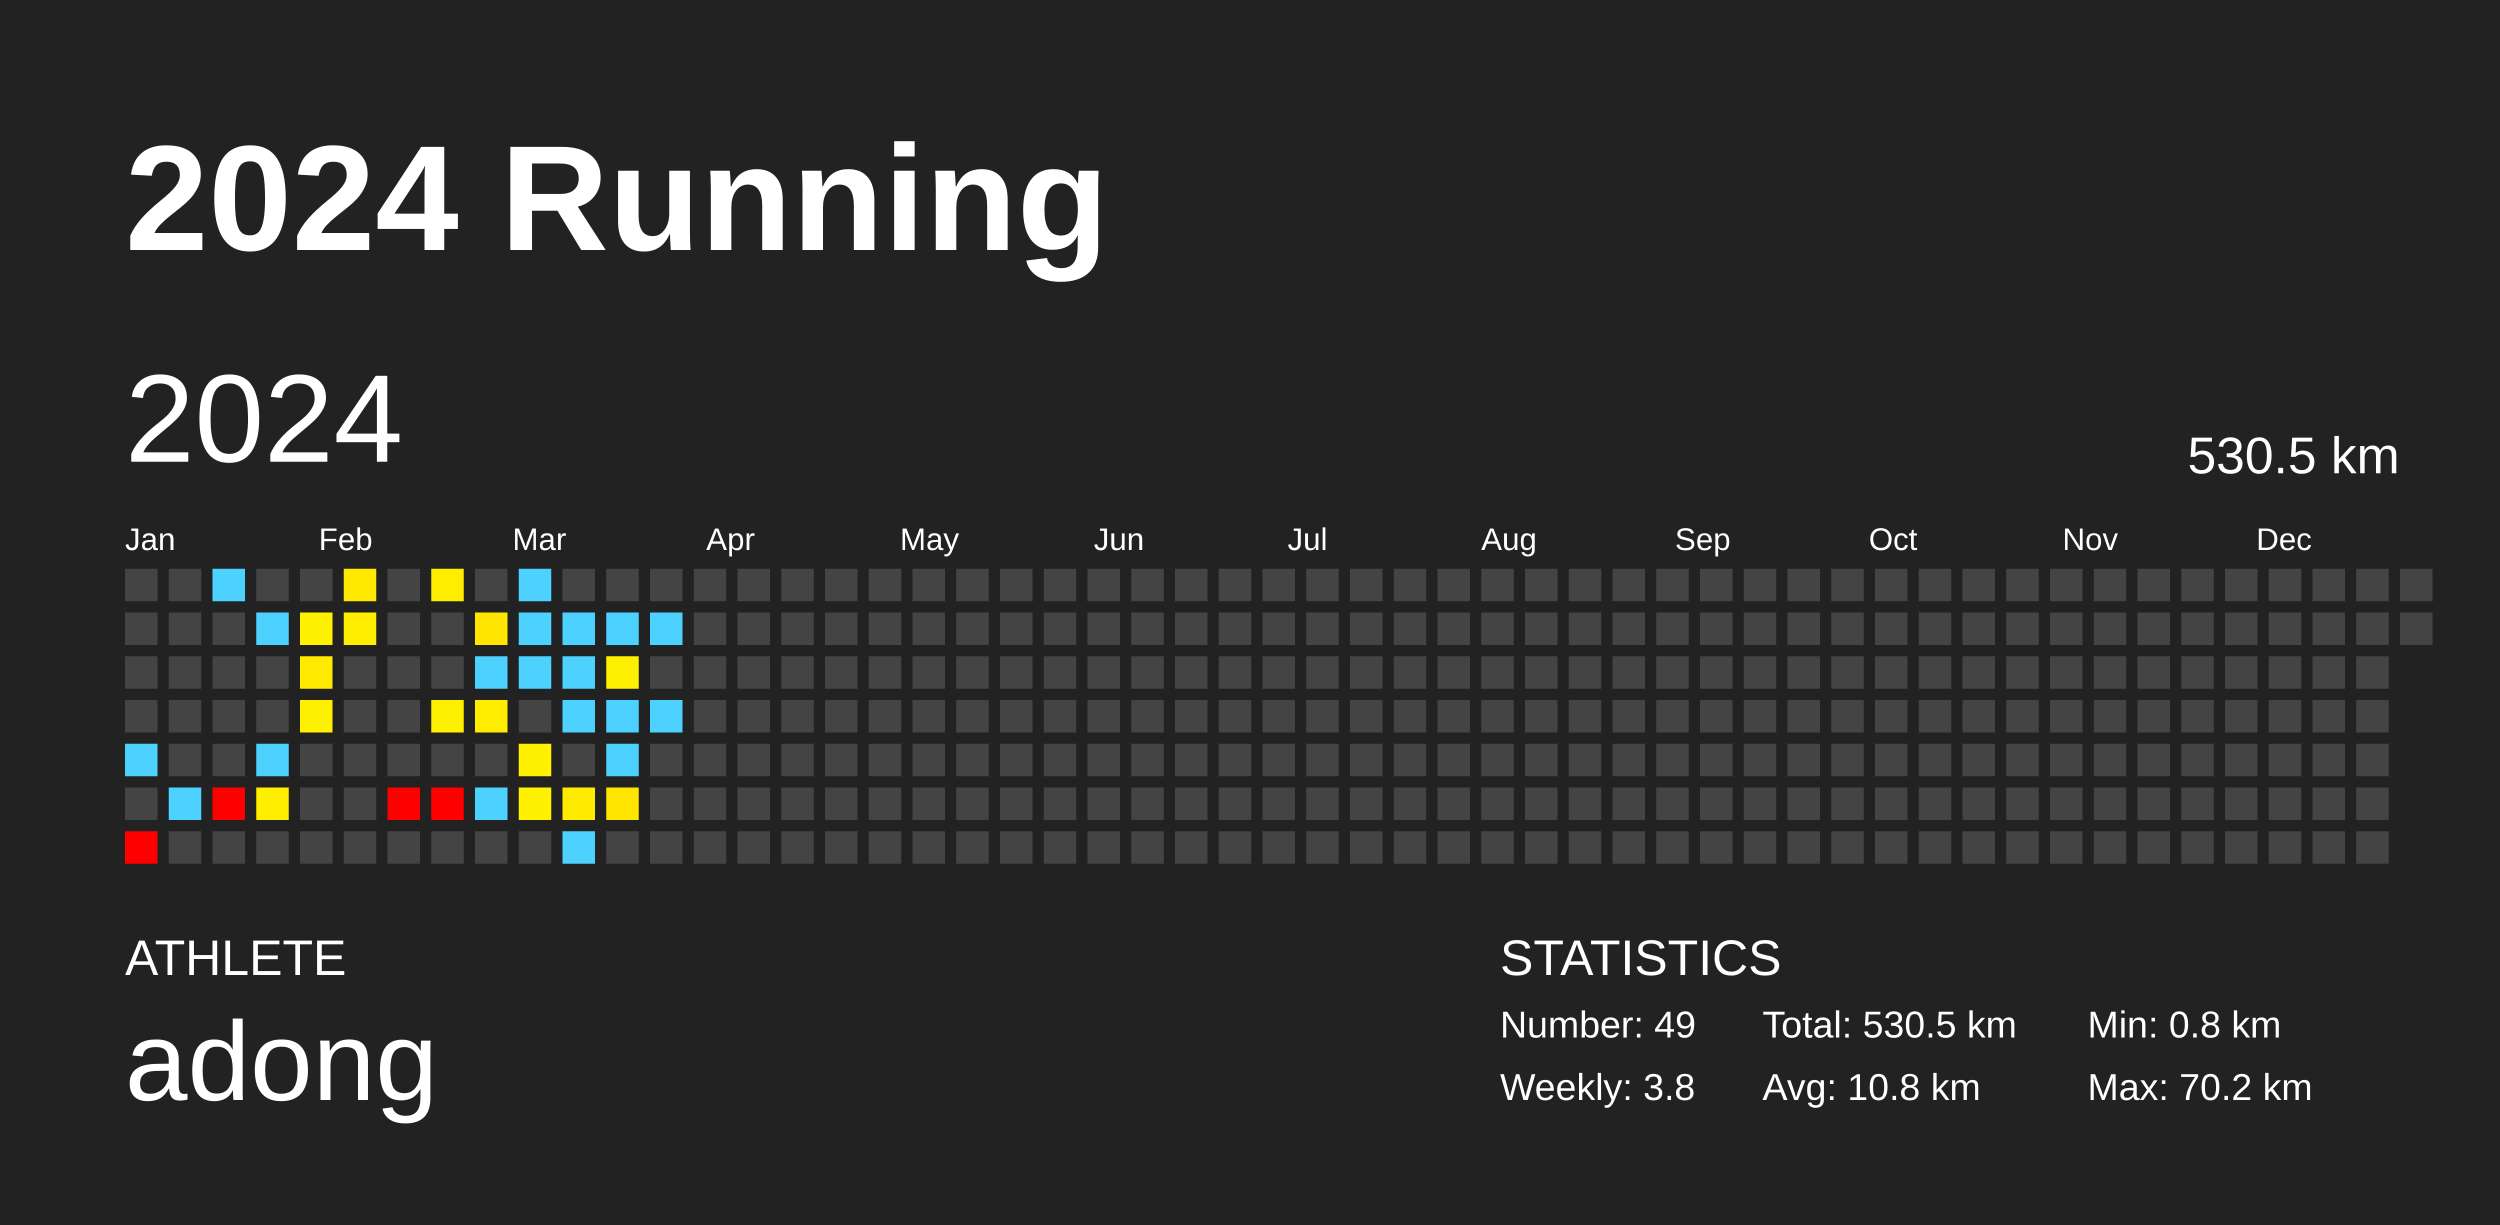
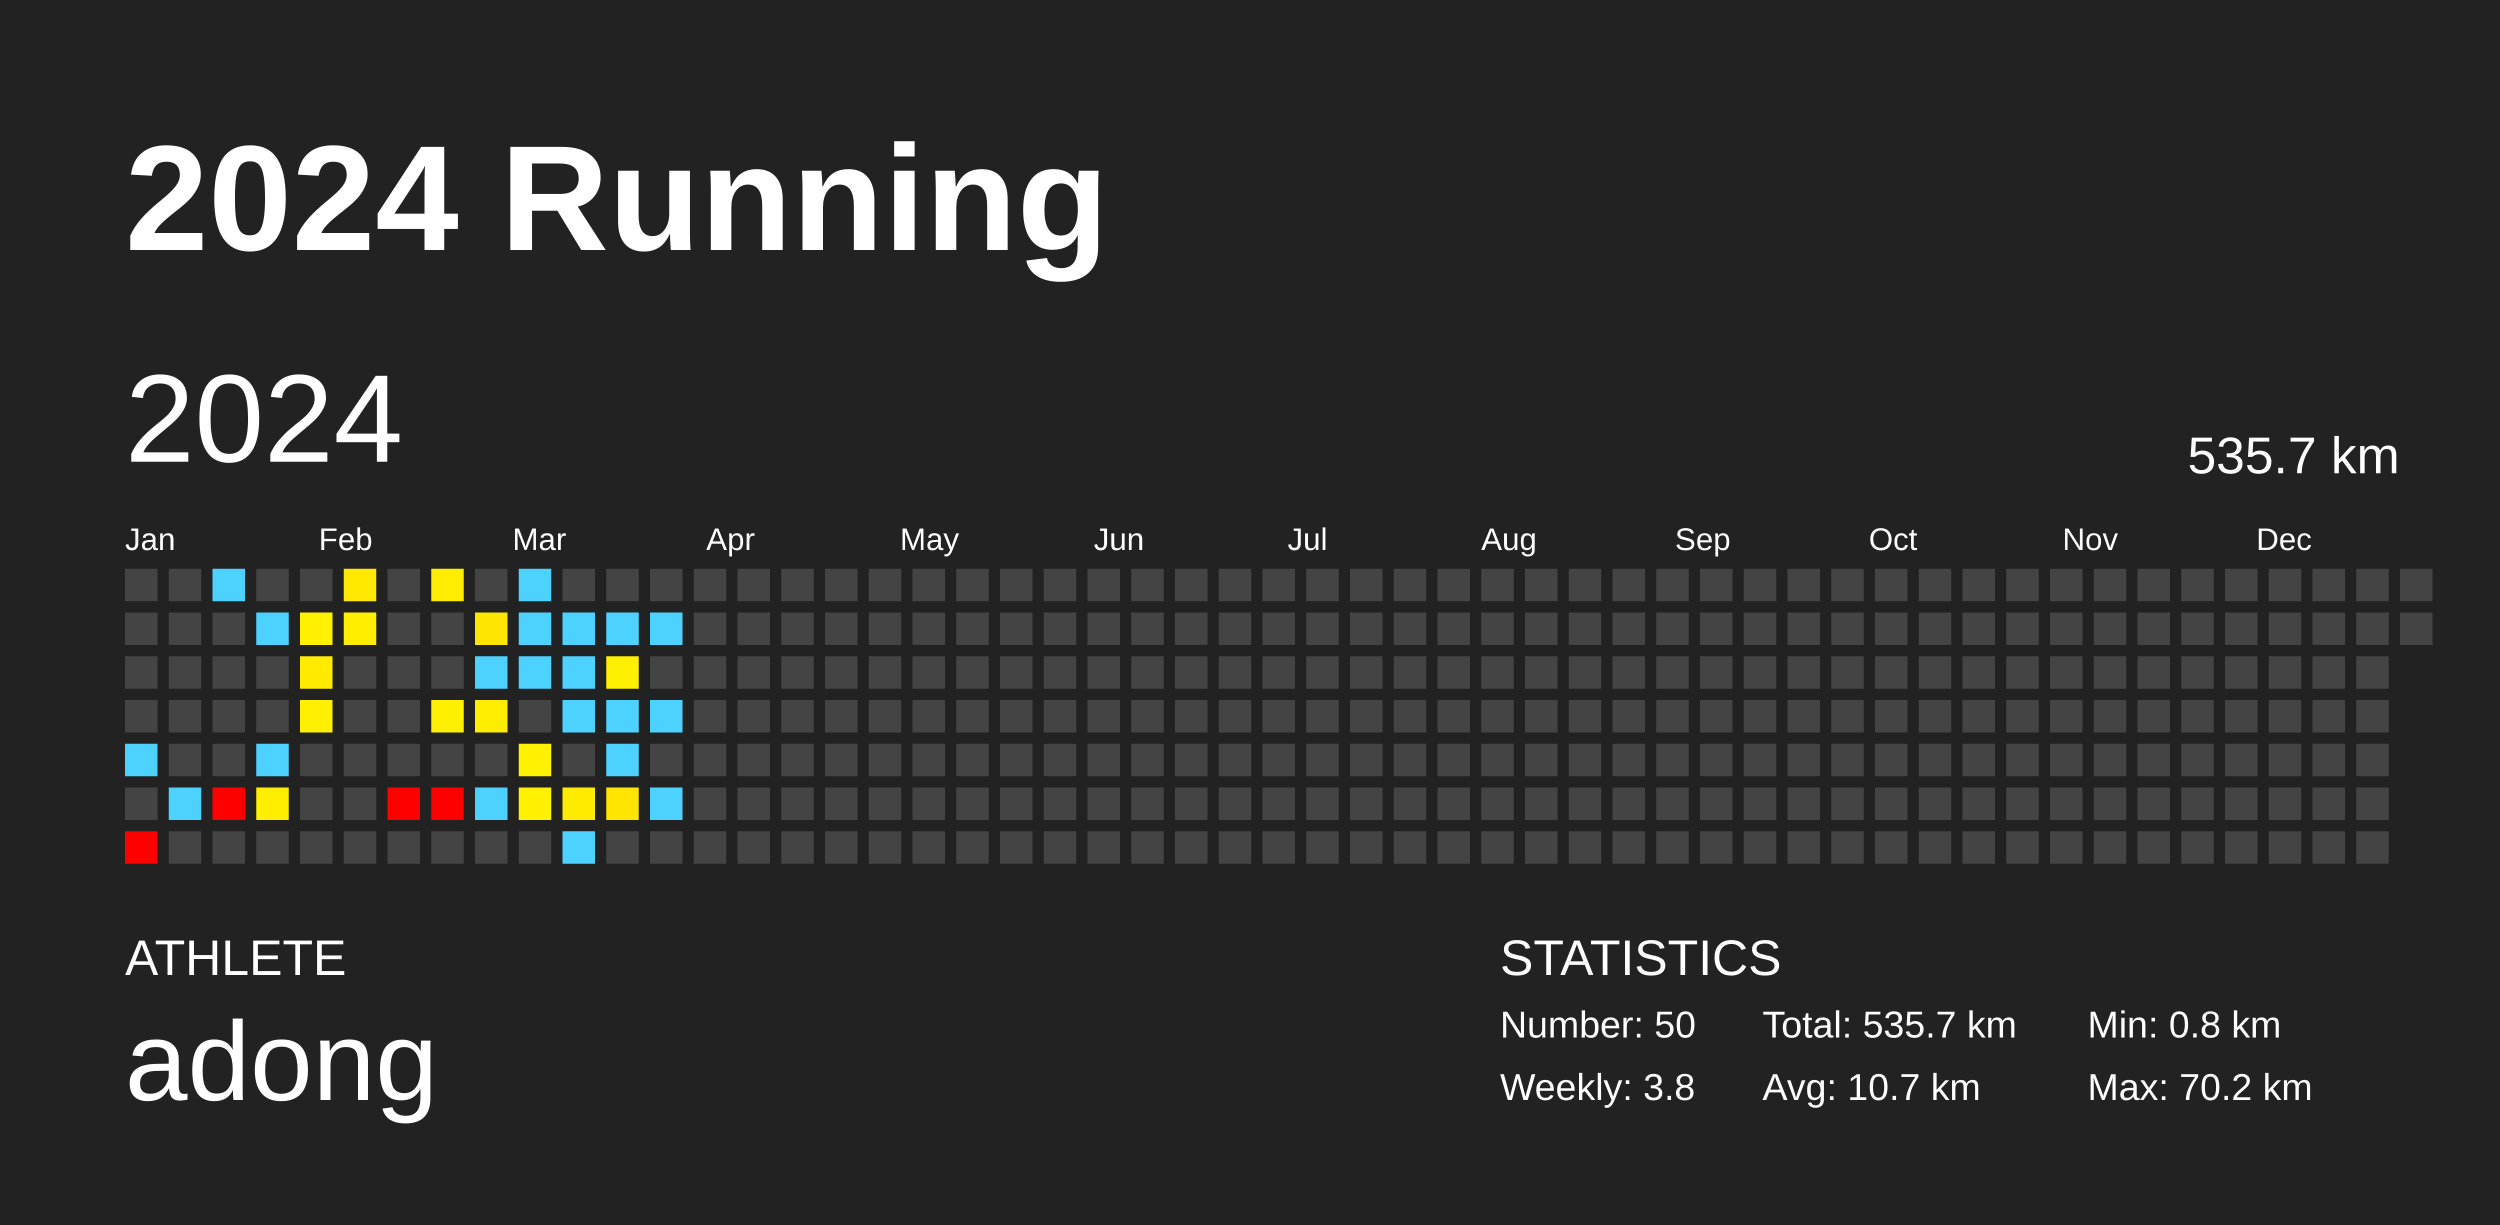
<svg xmlns="http://www.w3.org/2000/svg" baseProfile="full" height="98mm" version="1.1" viewBox="0,0,200,98" width="200mm">
  <defs />
  <rect fill="#222222" height="98" width="200" x="0" y="0" />
  <text fill="#FFFFFF" style="font-size:12px; font-family:Arial; font-weight:bold;" x="10" y="20">2024 Running</text>
  <text fill="#FFFFFF" style="font-size:4px; font-family:Arial" x="10" y="78">ATHLETE</text>
  <text fill="#FFFFFF" style="font-size:9px; font-family:Arial" x="10" y="88">adong</text>
  <text fill="#FFFFFF" style="font-size:4px; font-family:Arial" x="120" y="78">STATISTICS</text>
-   <text fill="#FFFFFF" style="font-size:3px; font-family:Arial" x="120" y="83">Number: 49</text>
+   <text fill="#FFFFFF" style="font-size:3px; font-family:Arial" x="120" y="83">Number: 50</text>
  <text fill="#FFFFFF" style="font-size:3px; font-family:Arial" x="120" y="88">Weekly: 3.8</text>
-   <text fill="#FFFFFF" style="font-size:3px; font-family:Arial" x="141" y="83">Total: 530.5 km</text>
-   <text fill="#FFFFFF" style="font-size:3px; font-family:Arial" x="141" y="88">Avg: 10.8 km</text>
+   <text fill="#FFFFFF" style="font-size:3px; font-family:Arial" x="141" y="83">Total: 535.7 km</text>
+   <text fill="#FFFFFF" style="font-size:3px; font-family:Arial" x="141" y="88">Avg: 10.7 km</text>
  <text fill="#FFFFFF" style="font-size:3px; font-family:Arial" x="167" y="83">Min: 0.8 km</text>
  <text fill="#FFFFFF" style="font-size:3px; font-family:Arial" x="167" y="88">Max: 70.2 km</text>
  <text dominant-baseline="hanging" fill="#FFFFFF" style="font-size:10.0px; font-family:Arial;" x="10" y="30">2024</text>
-   <text dominant-baseline="hanging" fill="#FFFFFF" style="font-size:4.125px; font-family:Arial;" x="175" y="35">530.5 km</text>
+   <text dominant-baseline="hanging" fill="#FFFFFF" style="font-size:4.125px; font-family:Arial;" x="175" y="35">535.7 km</text>
  <text fill="#FFFFFF" style="font-size:2.5px; font-family:Arial" x="10.0" y="44">Jan</text>
  <text fill="#FFFFFF" style="font-size:2.5px; font-family:Arial" x="25.5" y="44">Feb</text>
  <text fill="#FFFFFF" style="font-size:2.5px; font-family:Arial" x="41.0" y="44">Mar</text>
  <text fill="#FFFFFF" style="font-size:2.5px; font-family:Arial" x="56.5" y="44">Apr</text>
  <text fill="#FFFFFF" style="font-size:2.5px; font-family:Arial" x="72.0" y="44">May</text>
  <text fill="#FFFFFF" style="font-size:2.5px; font-family:Arial" x="87.5" y="44">Jun</text>
  <text fill="#FFFFFF" style="font-size:2.5px; font-family:Arial" x="103.0" y="44">Jul</text>
  <text fill="#FFFFFF" style="font-size:2.5px; font-family:Arial" x="118.5" y="44">Aug</text>
  <text fill="#FFFFFF" style="font-size:2.5px; font-family:Arial" x="134.0" y="44">Sep</text>
  <text fill="#FFFFFF" style="font-size:2.5px; font-family:Arial" x="149.5" y="44">Oct</text>
  <text fill="#FFFFFF" style="font-size:2.5px; font-family:Arial" x="165.0" y="44">Nov</text>
  <text fill="#FFFFFF" style="font-size:2.5px; font-family:Arial" x="180.5" y="44">Dec</text>
  <rect fill="#444444" height="2.6" width="2.6" x="10.0" y="45.5" />
  <rect fill="#444444" height="2.6" width="2.6" x="10.0" y="49.0" />
  <rect fill="#444444" height="2.6" width="2.6" x="10.0" y="52.5" />
  <rect fill="#444444" height="2.6" width="2.6" x="10.0" y="56.0" />
  <rect fill="#4dd2ff" height="2.6" width="2.6" x="10.0" y="59.5" />
  <rect fill="#444444" height="2.6" width="2.6" x="10.0" y="63.0" />
  <rect fill="red" height="2.6" width="2.6" x="10.0" y="66.5" />
  <rect fill="#444444" height="2.6" width="2.6" x="13.5" y="45.5" />
  <rect fill="#444444" height="2.6" width="2.6" x="13.5" y="49.0" />
  <rect fill="#444444" height="2.6" width="2.6" x="13.5" y="52.5" />
  <rect fill="#444444" height="2.6" width="2.6" x="13.5" y="56.0" />
  <rect fill="#444444" height="2.6" width="2.6" x="13.5" y="59.5" />
  <rect fill="#4dd2ff" height="2.6" width="2.6" x="13.5" y="63.0" />
  <rect fill="#444444" height="2.6" width="2.6" x="13.5" y="66.5" />
  <rect fill="#4dd2ff" height="2.6" width="2.6" x="17.0" y="45.5" />
  <rect fill="#444444" height="2.6" width="2.6" x="17.0" y="49.0" />
  <rect fill="#444444" height="2.6" width="2.6" x="17.0" y="52.5" />
  <rect fill="#444444" height="2.6" width="2.6" x="17.0" y="56.0" />
  <rect fill="#444444" height="2.6" width="2.6" x="17.0" y="59.5" />
  <rect fill="red" height="2.6" width="2.6" x="17.0" y="63.0" />
  <rect fill="#444444" height="2.6" width="2.6" x="17.0" y="66.5" />
  <rect fill="#444444" height="2.6" width="2.6" x="20.5" y="45.5" />
  <rect fill="#4dd2ff" height="2.6" width="2.6" x="20.5" y="49.0" />
  <rect fill="#444444" height="2.6" width="2.6" x="20.5" y="52.5" />
  <rect fill="#444444" height="2.6" width="2.6" x="20.5" y="56.0" />
  <rect fill="#4dd2ff" height="2.6" width="2.6" x="20.5" y="59.5" />
  <rect fill="#ffee00" height="2.6" width="2.6" x="20.5" y="63.0" />
  <rect fill="#444444" height="2.6" width="2.6" x="20.5" y="66.5" />
  <rect fill="#444444" height="2.6" width="2.6" x="24.0" y="45.5" />
  <rect fill="#fff100" height="2.6" width="2.6" x="24.0" y="49.0" />
  <rect fill="#ffea00" height="2.6" width="2.6" x="24.0" y="52.5" />
  <rect fill="#ffef00" height="2.6" width="2.6" x="24.0" y="56.0" />
  <rect fill="#444444" height="2.6" width="2.6" x="24.0" y="59.5" />
  <rect fill="#444444" height="2.6" width="2.6" x="24.0" y="63.0" />
  <rect fill="#444444" height="2.6" width="2.6" x="24.0" y="66.5" />
  <rect fill="#ffe900" height="2.6" width="2.6" x="27.5" y="45.5" />
  <rect fill="#ffee00" height="2.6" width="2.6" x="27.5" y="49.0" />
  <rect fill="#444444" height="2.6" width="2.6" x="27.5" y="52.5" />
  <rect fill="#444444" height="2.6" width="2.6" x="27.5" y="56.0" />
  <rect fill="#444444" height="2.6" width="2.6" x="27.5" y="59.5" />
  <rect fill="#444444" height="2.6" width="2.6" x="27.5" y="63.0" />
  <rect fill="#444444" height="2.6" width="2.6" x="27.5" y="66.5" />
  <rect fill="#444444" height="2.6" width="2.6" x="31.0" y="45.5" />
  <rect fill="#444444" height="2.6" width="2.6" x="31.0" y="49.0" />
  <rect fill="#444444" height="2.6" width="2.6" x="31.0" y="52.5" />
  <rect fill="#444444" height="2.6" width="2.6" x="31.0" y="56.0" />
  <rect fill="#444444" height="2.6" width="2.6" x="31.0" y="59.5" />
  <rect fill="red" height="2.6" width="2.6" x="31.0" y="63.0" />
  <rect fill="#444444" height="2.6" width="2.6" x="31.0" y="66.5" />
  <rect fill="#ffed00" height="2.6" width="2.6" x="34.5" y="45.5" />
  <rect fill="#444444" height="2.6" width="2.6" x="34.5" y="49.0" />
  <rect fill="#444444" height="2.6" width="2.6" x="34.5" y="52.5" />
  <rect fill="#ffef00" height="2.6" width="2.6" x="34.5" y="56.0" />
  <rect fill="#444444" height="2.6" width="2.6" x="34.5" y="59.5" />
  <rect fill="red" height="2.6" width="2.6" x="34.5" y="63.0" />
  <rect fill="#444444" height="2.6" width="2.6" x="34.5" y="66.5" />
  <rect fill="#444444" height="2.6" width="2.6" x="38.0" y="45.5" />
  <rect fill="#ffe500" height="2.6" width="2.6" x="38.0" y="49.0" />
  <rect fill="#4dd2ff" height="2.6" width="2.6" x="38.0" y="52.5" />
  <rect fill="#ffed00" height="2.6" width="2.6" x="38.0" y="56.0" />
  <rect fill="#444444" height="2.6" width="2.6" x="38.0" y="59.5" />
  <rect fill="#4dd2ff" height="2.6" width="2.6" x="38.0" y="63.0" />
  <rect fill="#444444" height="2.6" width="2.6" x="38.0" y="66.5" />
  <rect fill="#4dd2ff" height="2.6" width="2.6" x="41.5" y="45.5" />
  <rect fill="#4dd2ff" height="2.6" width="2.6" x="41.5" y="49.0" />
  <rect fill="#4dd2ff" height="2.6" width="2.6" x="41.5" y="52.5" />
  <rect fill="#444444" height="2.6" width="2.6" x="41.5" y="56.0" />
  <rect fill="#fff100" height="2.6" width="2.6" x="41.5" y="59.5" />
  <rect fill="#fff100" height="2.6" width="2.6" x="41.5" y="63.0" />
  <rect fill="#444444" height="2.6" width="2.6" x="41.5" y="66.5" />
  <rect fill="#444444" height="2.6" width="2.6" x="45.0" y="45.5" />
  <rect fill="#4dd2ff" height="2.6" width="2.6" x="45.0" y="49.0" />
  <rect fill="#4dd2ff" height="2.6" width="2.6" x="45.0" y="52.5" />
  <rect fill="#4dd2ff" height="2.6" width="2.6" x="45.0" y="56.0" />
  <rect fill="#444444" height="2.6" width="2.6" x="45.0" y="59.5" />
  <rect fill="#ffeb00" height="2.6" width="2.6" x="45.0" y="63.0" />
  <rect fill="#4dd2ff" height="2.6" width="2.6" x="45.0" y="66.5" />
  <rect fill="#444444" height="2.6" width="2.6" x="48.5" y="45.5" />
  <rect fill="#4dd2ff" height="2.6" width="2.6" x="48.5" y="49.0" />
  <rect fill="#ffef00" height="2.6" width="2.6" x="48.5" y="52.5" />
  <rect fill="#4dd2ff" height="2.6" width="2.6" x="48.5" y="56.0" />
  <rect fill="#4dd2ff" height="2.6" width="2.6" x="48.5" y="59.5" />
  <rect fill="#ffe500" height="2.6" width="2.6" x="48.5" y="63.0" />
  <rect fill="#444444" height="2.6" width="2.6" x="48.5" y="66.5" />
  <rect fill="#444444" height="2.6" width="2.6" x="52.0" y="45.5" />
  <rect fill="#4dd2ff" height="2.6" width="2.6" x="52.0" y="49.0" />
  <rect fill="#444444" height="2.6" width="2.6" x="52.0" y="52.5" />
  <rect fill="#4dd2ff" height="2.6" width="2.6" x="52.0" y="56.0" />
  <rect fill="#444444" height="2.6" width="2.6" x="52.0" y="59.5" />
-   <rect fill="#444444" height="2.6" width="2.6" x="52.0" y="63.0" />
+   <rect fill="#4dd2ff" height="2.6" width="2.6" x="52.0" y="63.0" />
  <rect fill="#444444" height="2.6" width="2.6" x="52.0" y="66.5" />
  <rect fill="#444444" height="2.6" width="2.6" x="55.5" y="45.5" />
  <rect fill="#444444" height="2.6" width="2.6" x="55.5" y="49.0" />
  <rect fill="#444444" height="2.6" width="2.6" x="55.5" y="52.5" />
  <rect fill="#444444" height="2.6" width="2.6" x="55.5" y="56.0" />
  <rect fill="#444444" height="2.6" width="2.6" x="55.5" y="59.5" />
  <rect fill="#444444" height="2.6" width="2.6" x="55.5" y="63.0" />
  <rect fill="#444444" height="2.6" width="2.6" x="55.5" y="66.5" />
  <rect fill="#444444" height="2.6" width="2.6" x="59.0" y="45.5" />
  <rect fill="#444444" height="2.6" width="2.6" x="59.0" y="49.0" />
  <rect fill="#444444" height="2.6" width="2.6" x="59.0" y="52.5" />
  <rect fill="#444444" height="2.6" width="2.6" x="59.0" y="56.0" />
  <rect fill="#444444" height="2.6" width="2.6" x="59.0" y="59.5" />
  <rect fill="#444444" height="2.6" width="2.6" x="59.0" y="63.0" />
  <rect fill="#444444" height="2.6" width="2.6" x="59.0" y="66.5" />
  <rect fill="#444444" height="2.6" width="2.6" x="62.5" y="45.5" />
  <rect fill="#444444" height="2.6" width="2.6" x="62.5" y="49.0" />
  <rect fill="#444444" height="2.6" width="2.6" x="62.5" y="52.5" />
  <rect fill="#444444" height="2.6" width="2.6" x="62.5" y="56.0" />
  <rect fill="#444444" height="2.6" width="2.6" x="62.5" y="59.5" />
  <rect fill="#444444" height="2.6" width="2.6" x="62.5" y="63.0" />
  <rect fill="#444444" height="2.6" width="2.6" x="62.5" y="66.5" />
  <rect fill="#444444" height="2.6" width="2.6" x="66.0" y="45.5" />
  <rect fill="#444444" height="2.6" width="2.6" x="66.0" y="49.0" />
  <rect fill="#444444" height="2.6" width="2.6" x="66.0" y="52.5" />
  <rect fill="#444444" height="2.6" width="2.6" x="66.0" y="56.0" />
  <rect fill="#444444" height="2.6" width="2.6" x="66.0" y="59.5" />
  <rect fill="#444444" height="2.6" width="2.6" x="66.0" y="63.0" />
  <rect fill="#444444" height="2.6" width="2.6" x="66.0" y="66.5" />
  <rect fill="#444444" height="2.6" width="2.6" x="69.5" y="45.5" />
  <rect fill="#444444" height="2.6" width="2.6" x="69.5" y="49.0" />
  <rect fill="#444444" height="2.6" width="2.6" x="69.5" y="52.5" />
  <rect fill="#444444" height="2.6" width="2.6" x="69.5" y="56.0" />
  <rect fill="#444444" height="2.6" width="2.6" x="69.5" y="59.5" />
  <rect fill="#444444" height="2.6" width="2.6" x="69.5" y="63.0" />
  <rect fill="#444444" height="2.6" width="2.6" x="69.5" y="66.5" />
  <rect fill="#444444" height="2.6" width="2.6" x="73.0" y="45.5" />
  <rect fill="#444444" height="2.6" width="2.6" x="73.0" y="49.0" />
  <rect fill="#444444" height="2.6" width="2.6" x="73.0" y="52.5" />
  <rect fill="#444444" height="2.6" width="2.6" x="73.0" y="56.0" />
  <rect fill="#444444" height="2.6" width="2.6" x="73.0" y="59.5" />
  <rect fill="#444444" height="2.6" width="2.6" x="73.0" y="63.0" />
  <rect fill="#444444" height="2.6" width="2.6" x="73.0" y="66.5" />
  <rect fill="#444444" height="2.6" width="2.6" x="76.5" y="45.5" />
  <rect fill="#444444" height="2.6" width="2.6" x="76.5" y="49.0" />
  <rect fill="#444444" height="2.6" width="2.6" x="76.5" y="52.5" />
  <rect fill="#444444" height="2.6" width="2.6" x="76.5" y="56.0" />
  <rect fill="#444444" height="2.6" width="2.6" x="76.5" y="59.5" />
  <rect fill="#444444" height="2.6" width="2.6" x="76.5" y="63.0" />
  <rect fill="#444444" height="2.6" width="2.6" x="76.5" y="66.5" />
  <rect fill="#444444" height="2.6" width="2.6" x="80.0" y="45.5" />
  <rect fill="#444444" height="2.6" width="2.6" x="80.0" y="49.0" />
  <rect fill="#444444" height="2.6" width="2.6" x="80.0" y="52.5" />
  <rect fill="#444444" height="2.6" width="2.6" x="80.0" y="56.0" />
  <rect fill="#444444" height="2.6" width="2.6" x="80.0" y="59.5" />
  <rect fill="#444444" height="2.6" width="2.6" x="80.0" y="63.0" />
  <rect fill="#444444" height="2.6" width="2.6" x="80.0" y="66.5" />
  <rect fill="#444444" height="2.6" width="2.6" x="83.5" y="45.5" />
  <rect fill="#444444" height="2.6" width="2.6" x="83.5" y="49.0" />
  <rect fill="#444444" height="2.6" width="2.6" x="83.5" y="52.5" />
  <rect fill="#444444" height="2.6" width="2.6" x="83.5" y="56.0" />
  <rect fill="#444444" height="2.6" width="2.6" x="83.5" y="59.5" />
  <rect fill="#444444" height="2.6" width="2.6" x="83.5" y="63.0" />
  <rect fill="#444444" height="2.6" width="2.6" x="83.5" y="66.5" />
  <rect fill="#444444" height="2.6" width="2.6" x="87.0" y="45.5" />
  <rect fill="#444444" height="2.6" width="2.6" x="87.0" y="49.0" />
  <rect fill="#444444" height="2.6" width="2.6" x="87.0" y="52.5" />
  <rect fill="#444444" height="2.6" width="2.6" x="87.0" y="56.0" />
  <rect fill="#444444" height="2.6" width="2.6" x="87.0" y="59.5" />
  <rect fill="#444444" height="2.6" width="2.6" x="87.0" y="63.0" />
  <rect fill="#444444" height="2.6" width="2.6" x="87.0" y="66.5" />
  <rect fill="#444444" height="2.6" width="2.6" x="90.5" y="45.5" />
  <rect fill="#444444" height="2.6" width="2.6" x="90.5" y="49.0" />
  <rect fill="#444444" height="2.6" width="2.6" x="90.5" y="52.5" />
  <rect fill="#444444" height="2.6" width="2.6" x="90.5" y="56.0" />
  <rect fill="#444444" height="2.6" width="2.6" x="90.5" y="59.5" />
  <rect fill="#444444" height="2.6" width="2.6" x="90.5" y="63.0" />
  <rect fill="#444444" height="2.6" width="2.6" x="90.5" y="66.5" />
  <rect fill="#444444" height="2.6" width="2.6" x="94.0" y="45.5" />
  <rect fill="#444444" height="2.6" width="2.6" x="94.0" y="49.0" />
  <rect fill="#444444" height="2.6" width="2.6" x="94.0" y="52.5" />
  <rect fill="#444444" height="2.6" width="2.6" x="94.0" y="56.0" />
  <rect fill="#444444" height="2.6" width="2.6" x="94.0" y="59.5" />
  <rect fill="#444444" height="2.6" width="2.6" x="94.0" y="63.0" />
  <rect fill="#444444" height="2.6" width="2.6" x="94.0" y="66.5" />
  <rect fill="#444444" height="2.6" width="2.6" x="97.5" y="45.5" />
  <rect fill="#444444" height="2.6" width="2.6" x="97.5" y="49.0" />
  <rect fill="#444444" height="2.6" width="2.6" x="97.5" y="52.5" />
  <rect fill="#444444" height="2.6" width="2.6" x="97.5" y="56.0" />
  <rect fill="#444444" height="2.6" width="2.6" x="97.5" y="59.5" />
  <rect fill="#444444" height="2.6" width="2.6" x="97.5" y="63.0" />
  <rect fill="#444444" height="2.6" width="2.6" x="97.5" y="66.5" />
  <rect fill="#444444" height="2.6" width="2.6" x="101.0" y="45.5" />
  <rect fill="#444444" height="2.6" width="2.6" x="101.0" y="49.0" />
  <rect fill="#444444" height="2.6" width="2.6" x="101.0" y="52.5" />
  <rect fill="#444444" height="2.6" width="2.6" x="101.0" y="56.0" />
  <rect fill="#444444" height="2.6" width="2.6" x="101.0" y="59.5" />
  <rect fill="#444444" height="2.6" width="2.6" x="101.0" y="63.0" />
  <rect fill="#444444" height="2.6" width="2.6" x="101.0" y="66.5" />
  <rect fill="#444444" height="2.6" width="2.6" x="104.5" y="45.5" />
  <rect fill="#444444" height="2.6" width="2.6" x="104.5" y="49.0" />
  <rect fill="#444444" height="2.6" width="2.6" x="104.5" y="52.5" />
  <rect fill="#444444" height="2.6" width="2.6" x="104.5" y="56.0" />
  <rect fill="#444444" height="2.6" width="2.6" x="104.5" y="59.5" />
  <rect fill="#444444" height="2.6" width="2.6" x="104.5" y="63.0" />
  <rect fill="#444444" height="2.6" width="2.6" x="104.5" y="66.5" />
  <rect fill="#444444" height="2.6" width="2.6" x="108.0" y="45.5" />
  <rect fill="#444444" height="2.6" width="2.6" x="108.0" y="49.0" />
  <rect fill="#444444" height="2.6" width="2.6" x="108.0" y="52.5" />
  <rect fill="#444444" height="2.6" width="2.6" x="108.0" y="56.0" />
  <rect fill="#444444" height="2.6" width="2.6" x="108.0" y="59.5" />
  <rect fill="#444444" height="2.6" width="2.6" x="108.0" y="63.0" />
  <rect fill="#444444" height="2.6" width="2.6" x="108.0" y="66.5" />
  <rect fill="#444444" height="2.6" width="2.6" x="111.5" y="45.5" />
  <rect fill="#444444" height="2.6" width="2.6" x="111.5" y="49.0" />
  <rect fill="#444444" height="2.6" width="2.6" x="111.5" y="52.5" />
  <rect fill="#444444" height="2.6" width="2.6" x="111.5" y="56.0" />
  <rect fill="#444444" height="2.6" width="2.6" x="111.5" y="59.5" />
  <rect fill="#444444" height="2.6" width="2.6" x="111.5" y="63.0" />
  <rect fill="#444444" height="2.6" width="2.6" x="111.5" y="66.5" />
  <rect fill="#444444" height="2.6" width="2.6" x="115.0" y="45.5" />
  <rect fill="#444444" height="2.6" width="2.6" x="115.0" y="49.0" />
  <rect fill="#444444" height="2.6" width="2.6" x="115.0" y="52.5" />
  <rect fill="#444444" height="2.6" width="2.6" x="115.0" y="56.0" />
  <rect fill="#444444" height="2.6" width="2.6" x="115.0" y="59.5" />
  <rect fill="#444444" height="2.6" width="2.6" x="115.0" y="63.0" />
  <rect fill="#444444" height="2.6" width="2.6" x="115.0" y="66.5" />
  <rect fill="#444444" height="2.6" width="2.6" x="118.5" y="45.5" />
  <rect fill="#444444" height="2.6" width="2.6" x="118.5" y="49.0" />
  <rect fill="#444444" height="2.6" width="2.6" x="118.5" y="52.5" />
  <rect fill="#444444" height="2.6" width="2.6" x="118.5" y="56.0" />
  <rect fill="#444444" height="2.6" width="2.6" x="118.5" y="59.5" />
  <rect fill="#444444" height="2.6" width="2.6" x="118.5" y="63.0" />
  <rect fill="#444444" height="2.6" width="2.6" x="118.5" y="66.5" />
  <rect fill="#444444" height="2.6" width="2.6" x="122.0" y="45.5" />
  <rect fill="#444444" height="2.6" width="2.6" x="122.0" y="49.0" />
  <rect fill="#444444" height="2.6" width="2.6" x="122.0" y="52.5" />
  <rect fill="#444444" height="2.6" width="2.6" x="122.0" y="56.0" />
  <rect fill="#444444" height="2.6" width="2.6" x="122.0" y="59.5" />
  <rect fill="#444444" height="2.6" width="2.6" x="122.0" y="63.0" />
  <rect fill="#444444" height="2.6" width="2.6" x="122.0" y="66.5" />
  <rect fill="#444444" height="2.6" width="2.6" x="125.5" y="45.5" />
  <rect fill="#444444" height="2.6" width="2.6" x="125.5" y="49.0" />
  <rect fill="#444444" height="2.6" width="2.6" x="125.5" y="52.5" />
  <rect fill="#444444" height="2.6" width="2.6" x="125.5" y="56.0" />
  <rect fill="#444444" height="2.6" width="2.6" x="125.5" y="59.5" />
  <rect fill="#444444" height="2.6" width="2.6" x="125.5" y="63.0" />
  <rect fill="#444444" height="2.6" width="2.6" x="125.5" y="66.5" />
  <rect fill="#444444" height="2.6" width="2.6" x="129.0" y="45.5" />
  <rect fill="#444444" height="2.6" width="2.6" x="129.0" y="49.0" />
  <rect fill="#444444" height="2.6" width="2.6" x="129.0" y="52.5" />
  <rect fill="#444444" height="2.6" width="2.6" x="129.0" y="56.0" />
  <rect fill="#444444" height="2.6" width="2.6" x="129.0" y="59.5" />
  <rect fill="#444444" height="2.6" width="2.6" x="129.0" y="63.0" />
  <rect fill="#444444" height="2.6" width="2.6" x="129.0" y="66.5" />
  <rect fill="#444444" height="2.6" width="2.6" x="132.5" y="45.5" />
  <rect fill="#444444" height="2.6" width="2.6" x="132.5" y="49.0" />
  <rect fill="#444444" height="2.6" width="2.6" x="132.5" y="52.5" />
  <rect fill="#444444" height="2.6" width="2.6" x="132.5" y="56.0" />
  <rect fill="#444444" height="2.6" width="2.6" x="132.5" y="59.5" />
  <rect fill="#444444" height="2.6" width="2.6" x="132.5" y="63.0" />
  <rect fill="#444444" height="2.6" width="2.6" x="132.5" y="66.5" />
  <rect fill="#444444" height="2.6" width="2.6" x="136.0" y="45.5" />
  <rect fill="#444444" height="2.6" width="2.6" x="136.0" y="49.0" />
  <rect fill="#444444" height="2.6" width="2.6" x="136.0" y="52.5" />
  <rect fill="#444444" height="2.6" width="2.6" x="136.0" y="56.0" />
  <rect fill="#444444" height="2.6" width="2.6" x="136.0" y="59.5" />
  <rect fill="#444444" height="2.6" width="2.6" x="136.0" y="63.0" />
  <rect fill="#444444" height="2.6" width="2.6" x="136.0" y="66.5" />
  <rect fill="#444444" height="2.6" width="2.6" x="139.5" y="45.5" />
  <rect fill="#444444" height="2.6" width="2.6" x="139.5" y="49.0" />
  <rect fill="#444444" height="2.6" width="2.6" x="139.5" y="52.5" />
  <rect fill="#444444" height="2.6" width="2.6" x="139.5" y="56.0" />
  <rect fill="#444444" height="2.6" width="2.6" x="139.5" y="59.5" />
  <rect fill="#444444" height="2.6" width="2.6" x="139.5" y="63.0" />
  <rect fill="#444444" height="2.6" width="2.6" x="139.5" y="66.5" />
  <rect fill="#444444" height="2.6" width="2.6" x="143.0" y="45.5" />
  <rect fill="#444444" height="2.6" width="2.6" x="143.0" y="49.0" />
  <rect fill="#444444" height="2.6" width="2.6" x="143.0" y="52.5" />
  <rect fill="#444444" height="2.6" width="2.6" x="143.0" y="56.0" />
  <rect fill="#444444" height="2.6" width="2.6" x="143.0" y="59.5" />
  <rect fill="#444444" height="2.6" width="2.6" x="143.0" y="63.0" />
  <rect fill="#444444" height="2.6" width="2.6" x="143.0" y="66.5" />
  <rect fill="#444444" height="2.6" width="2.6" x="146.5" y="45.5" />
  <rect fill="#444444" height="2.6" width="2.6" x="146.5" y="49.0" />
  <rect fill="#444444" height="2.6" width="2.6" x="146.5" y="52.5" />
  <rect fill="#444444" height="2.6" width="2.6" x="146.5" y="56.0" />
  <rect fill="#444444" height="2.6" width="2.6" x="146.5" y="59.5" />
  <rect fill="#444444" height="2.6" width="2.6" x="146.5" y="63.0" />
  <rect fill="#444444" height="2.6" width="2.6" x="146.5" y="66.5" />
  <rect fill="#444444" height="2.6" width="2.6" x="150.0" y="45.5" />
  <rect fill="#444444" height="2.6" width="2.6" x="150.0" y="49.0" />
  <rect fill="#444444" height="2.6" width="2.6" x="150.0" y="52.5" />
  <rect fill="#444444" height="2.6" width="2.6" x="150.0" y="56.0" />
  <rect fill="#444444" height="2.6" width="2.6" x="150.0" y="59.5" />
  <rect fill="#444444" height="2.6" width="2.6" x="150.0" y="63.0" />
  <rect fill="#444444" height="2.6" width="2.6" x="150.0" y="66.5" />
  <rect fill="#444444" height="2.6" width="2.6" x="153.5" y="45.5" />
  <rect fill="#444444" height="2.6" width="2.6" x="153.5" y="49.0" />
  <rect fill="#444444" height="2.6" width="2.6" x="153.5" y="52.5" />
  <rect fill="#444444" height="2.6" width="2.6" x="153.5" y="56.0" />
  <rect fill="#444444" height="2.6" width="2.6" x="153.5" y="59.5" />
  <rect fill="#444444" height="2.6" width="2.6" x="153.5" y="63.0" />
  <rect fill="#444444" height="2.6" width="2.6" x="153.5" y="66.5" />
  <rect fill="#444444" height="2.6" width="2.6" x="157.0" y="45.5" />
  <rect fill="#444444" height="2.6" width="2.6" x="157.0" y="49.0" />
  <rect fill="#444444" height="2.6" width="2.6" x="157.0" y="52.5" />
  <rect fill="#444444" height="2.6" width="2.6" x="157.0" y="56.0" />
  <rect fill="#444444" height="2.6" width="2.6" x="157.0" y="59.5" />
  <rect fill="#444444" height="2.6" width="2.6" x="157.0" y="63.0" />
  <rect fill="#444444" height="2.6" width="2.6" x="157.0" y="66.5" />
  <rect fill="#444444" height="2.6" width="2.6" x="160.5" y="45.5" />
  <rect fill="#444444" height="2.6" width="2.6" x="160.5" y="49.0" />
  <rect fill="#444444" height="2.6" width="2.6" x="160.5" y="52.5" />
  <rect fill="#444444" height="2.6" width="2.6" x="160.5" y="56.0" />
  <rect fill="#444444" height="2.6" width="2.6" x="160.5" y="59.5" />
  <rect fill="#444444" height="2.6" width="2.6" x="160.5" y="63.0" />
  <rect fill="#444444" height="2.6" width="2.6" x="160.5" y="66.5" />
  <rect fill="#444444" height="2.6" width="2.6" x="164.0" y="45.5" />
  <rect fill="#444444" height="2.6" width="2.6" x="164.0" y="49.0" />
  <rect fill="#444444" height="2.6" width="2.6" x="164.0" y="52.5" />
  <rect fill="#444444" height="2.6" width="2.6" x="164.0" y="56.0" />
  <rect fill="#444444" height="2.6" width="2.6" x="164.0" y="59.5" />
  <rect fill="#444444" height="2.6" width="2.6" x="164.0" y="63.0" />
  <rect fill="#444444" height="2.6" width="2.6" x="164.0" y="66.5" />
  <rect fill="#444444" height="2.6" width="2.6" x="167.5" y="45.5" />
  <rect fill="#444444" height="2.6" width="2.6" x="167.5" y="49.0" />
  <rect fill="#444444" height="2.6" width="2.6" x="167.5" y="52.5" />
  <rect fill="#444444" height="2.6" width="2.6" x="167.5" y="56.0" />
  <rect fill="#444444" height="2.6" width="2.6" x="167.5" y="59.5" />
  <rect fill="#444444" height="2.6" width="2.6" x="167.5" y="63.0" />
  <rect fill="#444444" height="2.6" width="2.6" x="167.5" y="66.5" />
  <rect fill="#444444" height="2.6" width="2.6" x="171.0" y="45.5" />
  <rect fill="#444444" height="2.6" width="2.6" x="171.0" y="49.0" />
  <rect fill="#444444" height="2.6" width="2.6" x="171.0" y="52.5" />
  <rect fill="#444444" height="2.6" width="2.6" x="171.0" y="56.0" />
  <rect fill="#444444" height="2.6" width="2.6" x="171.0" y="59.5" />
  <rect fill="#444444" height="2.6" width="2.6" x="171.0" y="63.0" />
  <rect fill="#444444" height="2.6" width="2.6" x="171.0" y="66.5" />
  <rect fill="#444444" height="2.6" width="2.6" x="174.5" y="45.5" />
  <rect fill="#444444" height="2.6" width="2.6" x="174.5" y="49.0" />
  <rect fill="#444444" height="2.6" width="2.6" x="174.5" y="52.5" />
  <rect fill="#444444" height="2.6" width="2.6" x="174.5" y="56.0" />
  <rect fill="#444444" height="2.6" width="2.6" x="174.5" y="59.5" />
  <rect fill="#444444" height="2.6" width="2.6" x="174.5" y="63.0" />
  <rect fill="#444444" height="2.6" width="2.6" x="174.5" y="66.5" />
  <rect fill="#444444" height="2.6" width="2.6" x="178.0" y="45.5" />
  <rect fill="#444444" height="2.6" width="2.6" x="178.0" y="49.0" />
  <rect fill="#444444" height="2.6" width="2.6" x="178.0" y="52.5" />
  <rect fill="#444444" height="2.6" width="2.6" x="178.0" y="56.0" />
  <rect fill="#444444" height="2.6" width="2.6" x="178.0" y="59.5" />
  <rect fill="#444444" height="2.6" width="2.6" x="178.0" y="63.0" />
  <rect fill="#444444" height="2.6" width="2.6" x="178.0" y="66.5" />
  <rect fill="#444444" height="2.6" width="2.6" x="181.5" y="45.5" />
  <rect fill="#444444" height="2.6" width="2.6" x="181.5" y="49.0" />
  <rect fill="#444444" height="2.6" width="2.6" x="181.5" y="52.5" />
  <rect fill="#444444" height="2.6" width="2.6" x="181.5" y="56.0" />
  <rect fill="#444444" height="2.6" width="2.6" x="181.5" y="59.5" />
  <rect fill="#444444" height="2.6" width="2.6" x="181.5" y="63.0" />
  <rect fill="#444444" height="2.6" width="2.6" x="181.5" y="66.5" />
  <rect fill="#444444" height="2.6" width="2.6" x="185.0" y="45.5" />
  <rect fill="#444444" height="2.6" width="2.6" x="185.0" y="49.0" />
  <rect fill="#444444" height="2.6" width="2.6" x="185.0" y="52.5" />
  <rect fill="#444444" height="2.6" width="2.6" x="185.0" y="56.0" />
  <rect fill="#444444" height="2.6" width="2.6" x="185.0" y="59.5" />
  <rect fill="#444444" height="2.6" width="2.6" x="185.0" y="63.0" />
  <rect fill="#444444" height="2.6" width="2.6" x="185.0" y="66.5" />
  <rect fill="#444444" height="2.6" width="2.6" x="188.5" y="45.5" />
  <rect fill="#444444" height="2.6" width="2.6" x="188.5" y="49.0" />
  <rect fill="#444444" height="2.6" width="2.6" x="188.5" y="52.5" />
  <rect fill="#444444" height="2.6" width="2.6" x="188.5" y="56.0" />
  <rect fill="#444444" height="2.6" width="2.6" x="188.5" y="59.5" />
  <rect fill="#444444" height="2.6" width="2.6" x="188.5" y="63.0" />
  <rect fill="#444444" height="2.6" width="2.6" x="188.5" y="66.5" />
  <rect fill="#444444" height="2.6" width="2.6" x="192.0" y="45.5" />
  <rect fill="#444444" height="2.6" width="2.6" x="192.0" y="49.0" />
</svg>
